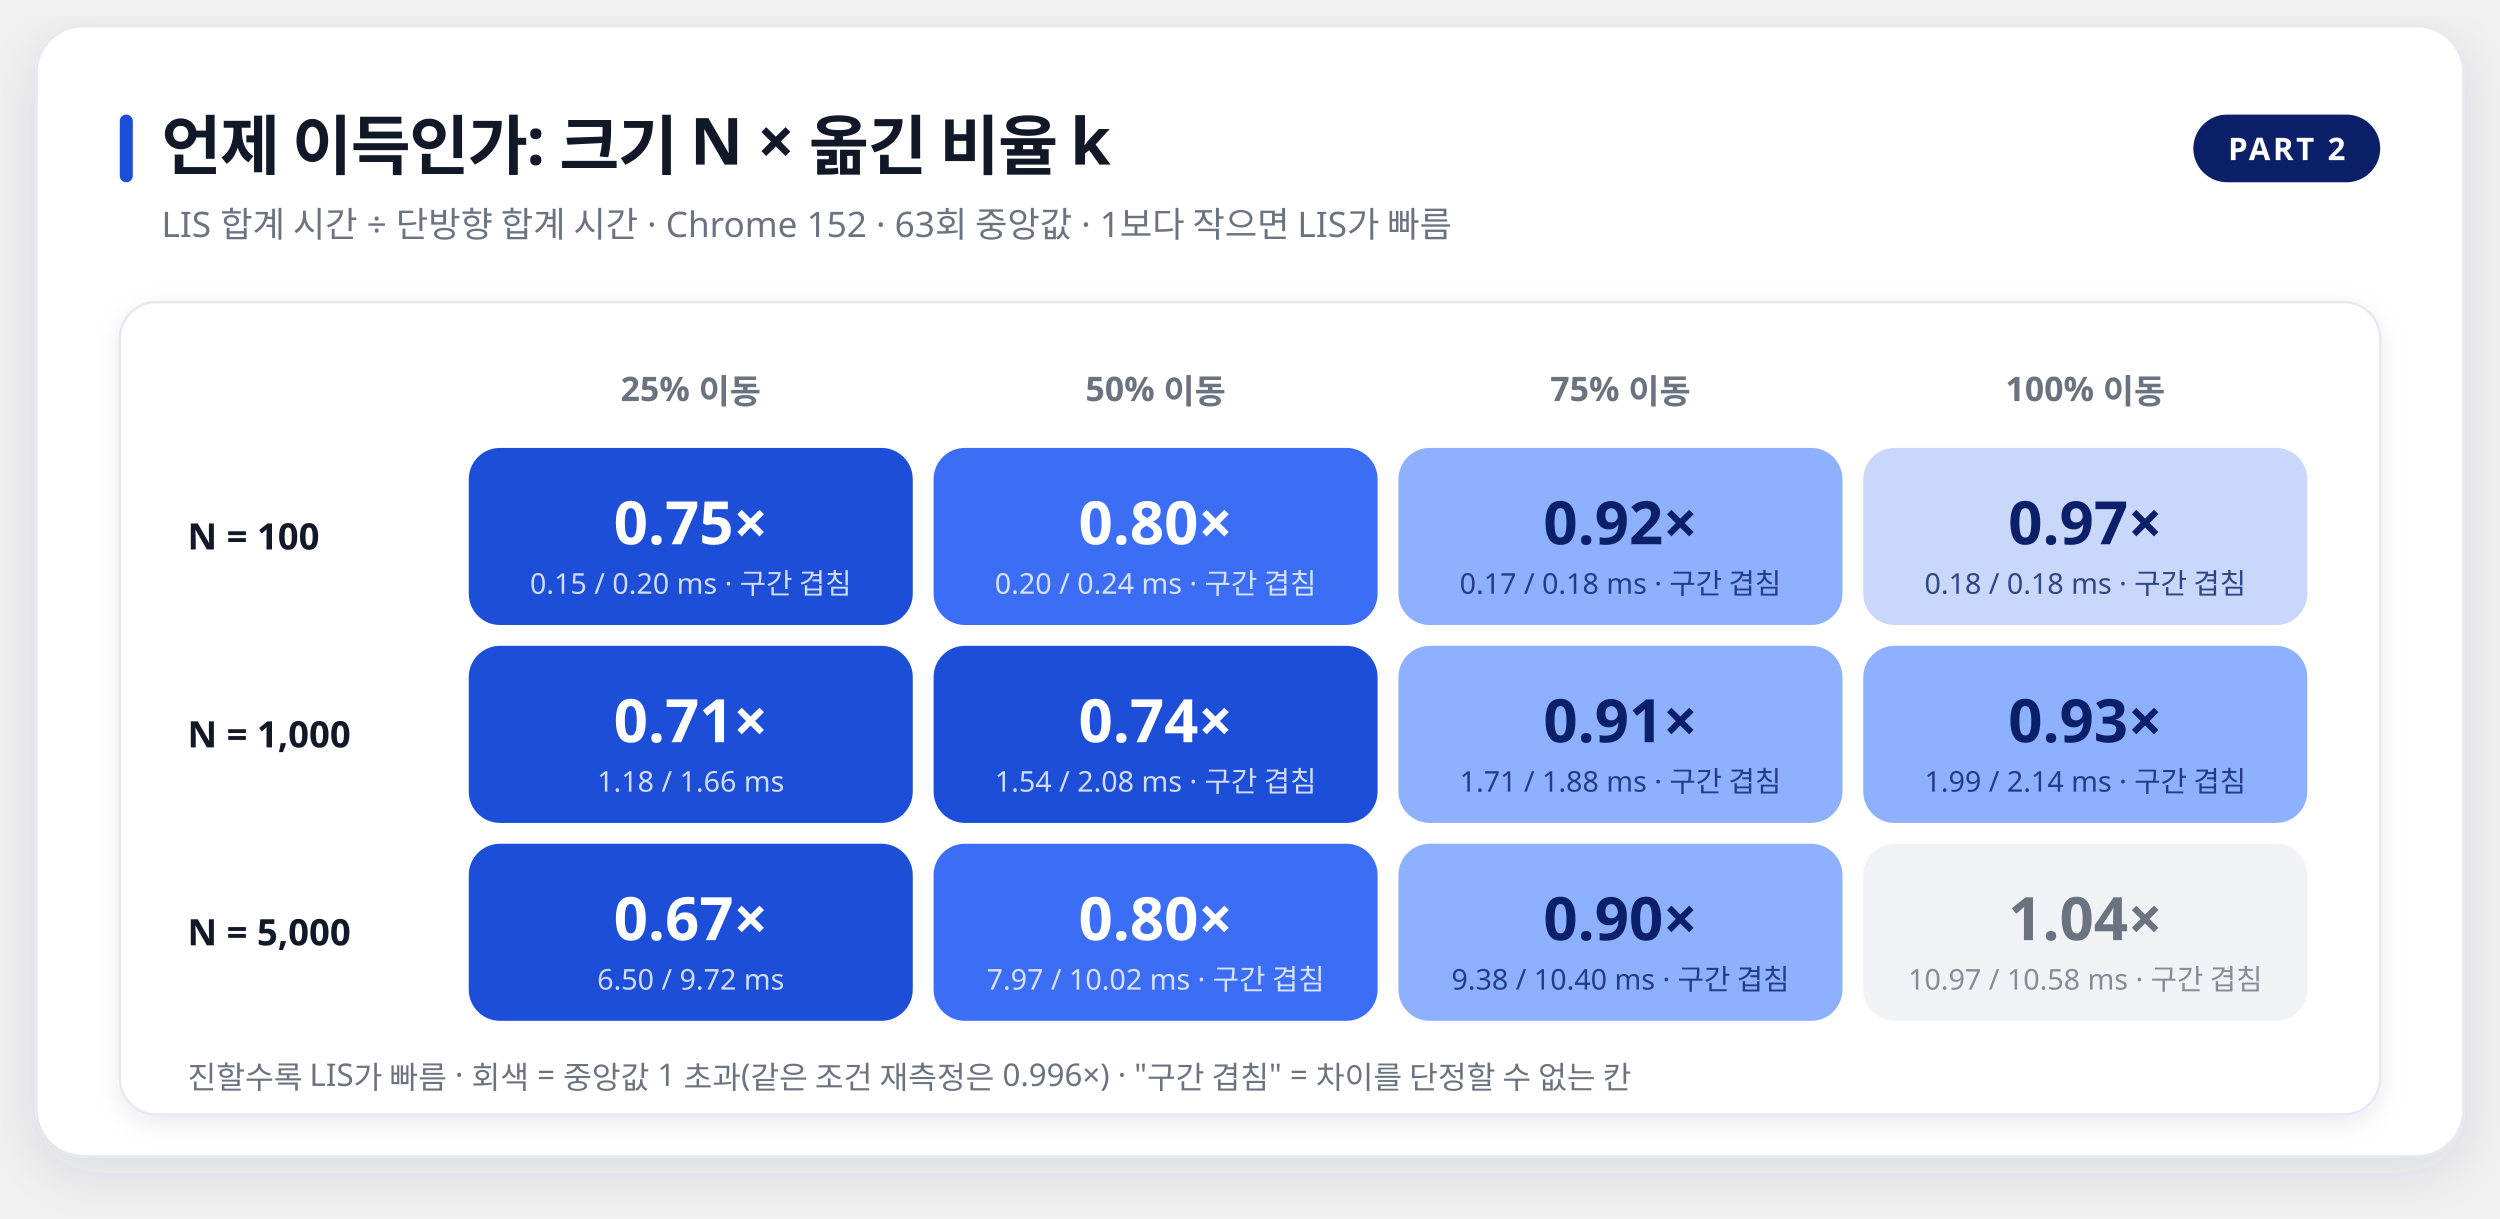
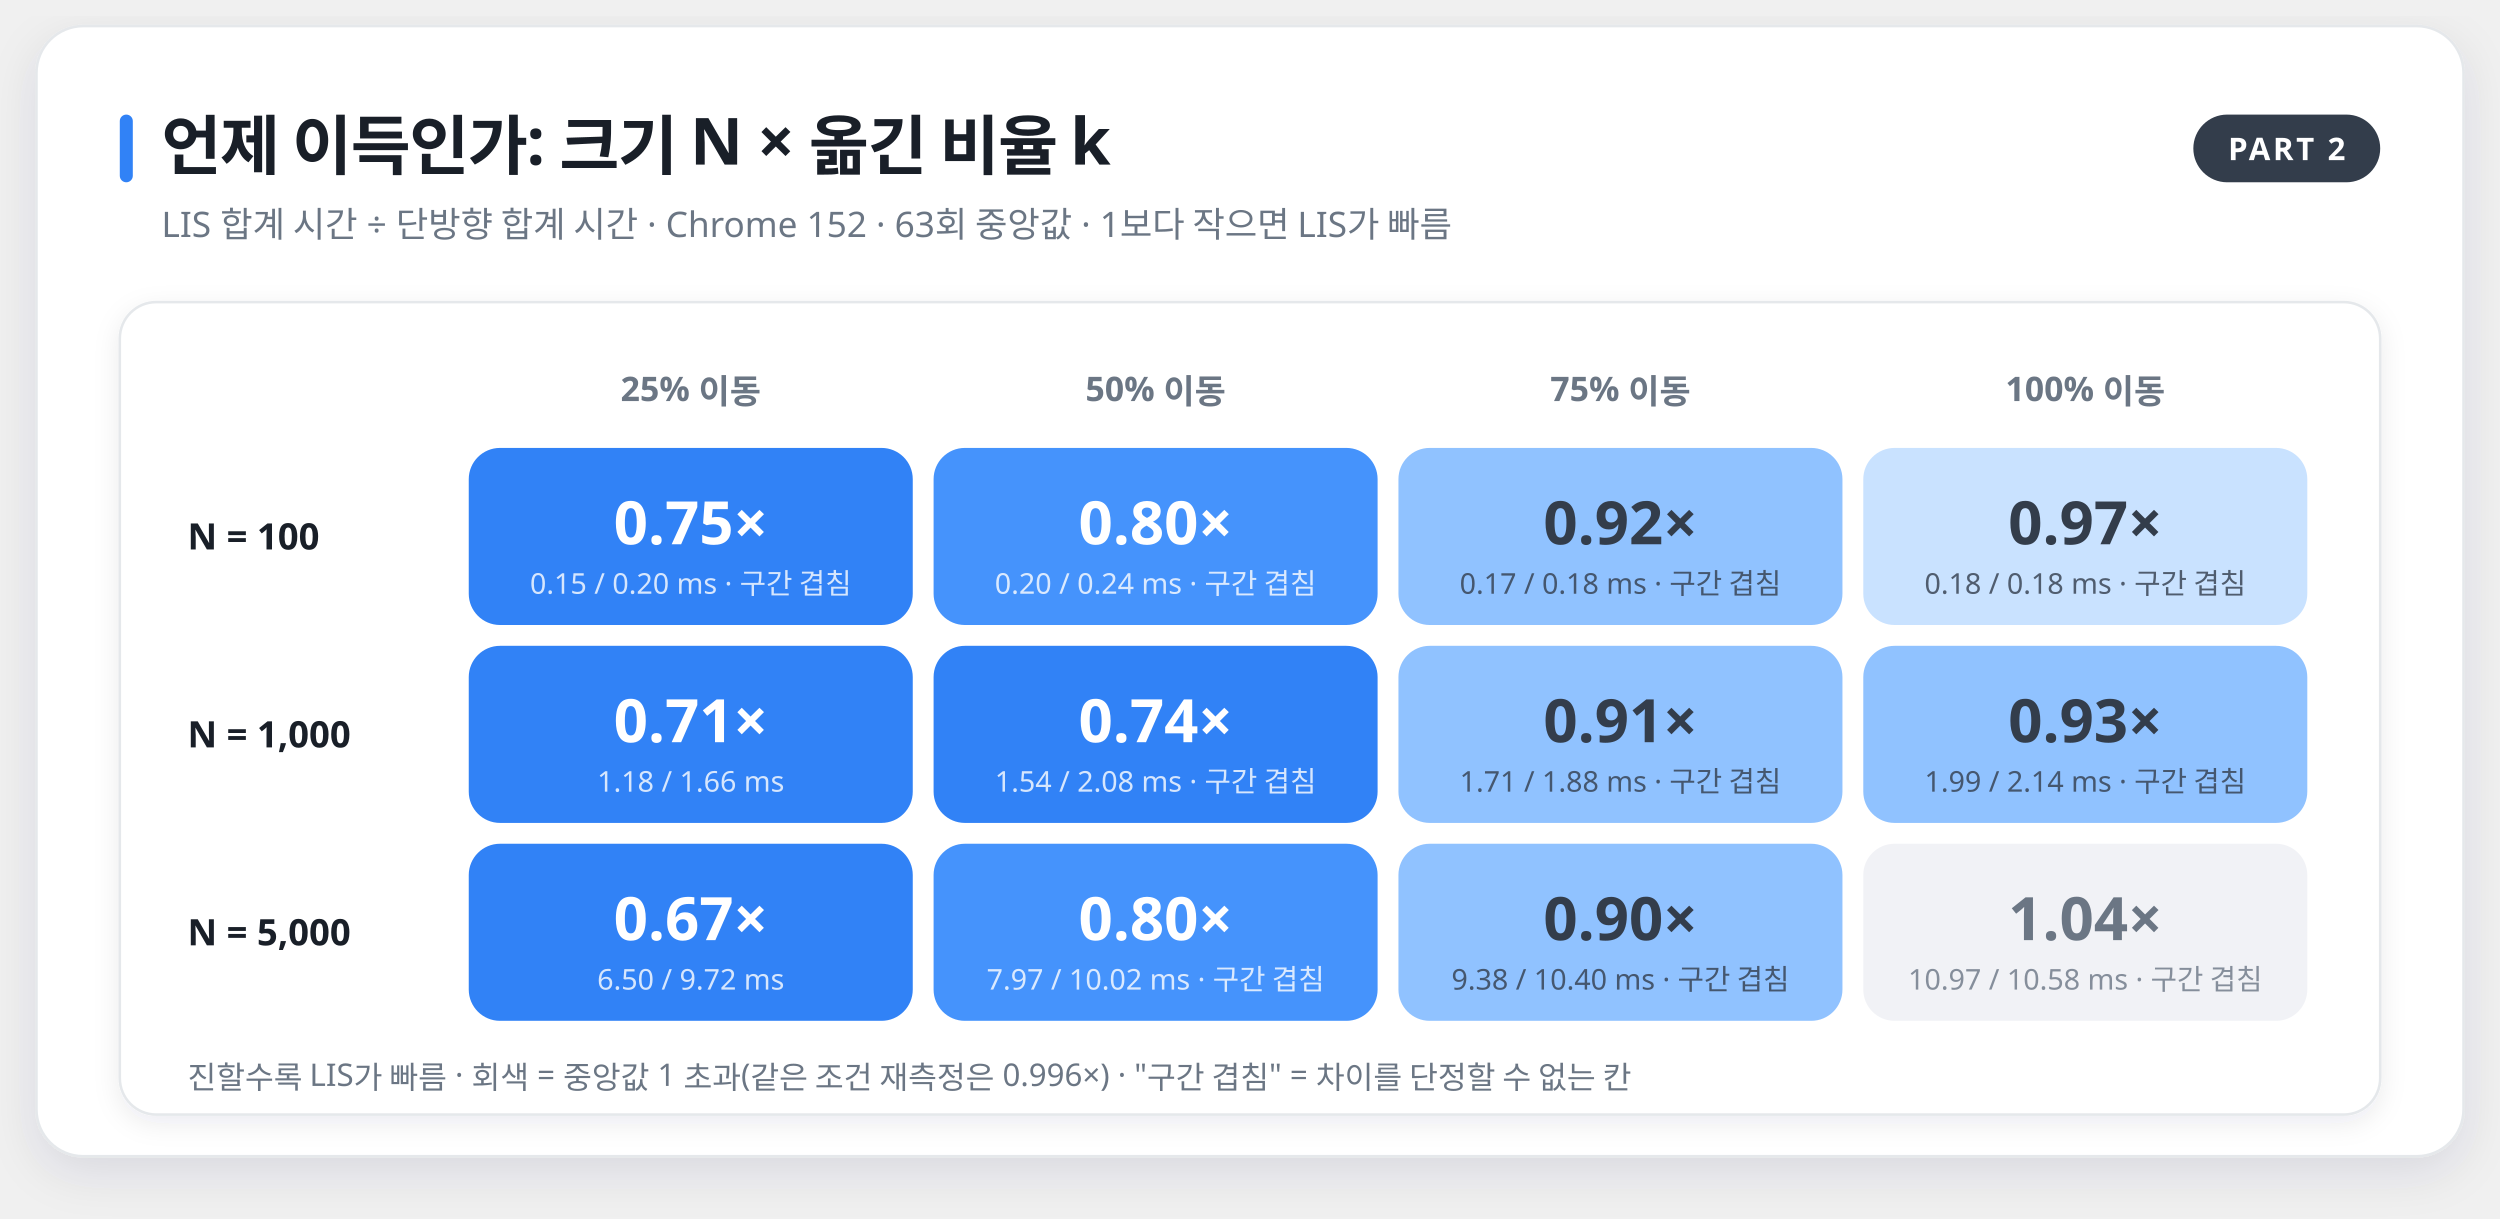
<svg xmlns="http://www.w3.org/2000/svg" width="960" height="468" viewBox="0 0 960 468" role="img" aria-label="N과 k에 따른 LIS 대 단방향 합계 시간 비율. N=5000, k=100%에서만 1.04로 LIS가 느림" font-family="Pretendard, 'Apple SD Gothic Neo', 'Malgun Gothic', 'Segoe UI', sans-serif">
  <defs>
    <filter id="sh" x="-10%" y="-10%" width="120%" height="130%">
-       <feDropShadow dx="0" dy="6" stdDeviation="9" flood-color="#1e2a55" flood-opacity="0.10" />
+       <feDropShadow dx="0" dy="6" stdDeviation="9" flood-color="#022047" flood-opacity="0.10" />
    </filter>
    <filter id="sh2" x="-10%" y="-10%" width="120%" height="140%">
-       <feDropShadow dx="0" dy="3" stdDeviation="5" flood-color="#1e2a55" flood-opacity="0.08" />
+       <feDropShadow dx="0" dy="3" stdDeviation="5" flood-color="#022047" flood-opacity="0.08" />
    </filter>
    <linearGradient id="gA" x1="0" y1="0" x2="0" y2="1">
-       <stop offset="0" stop-color="#1d4ed8" stop-opacity="0.55" />
-       <stop offset="1" stop-color="#1d4ed8" stop-opacity="0.04" />
+       <stop offset="0" stop-color="#3182f6" stop-opacity="0.55" />
+       <stop offset="1" stop-color="#3182f6" stop-opacity="0.04" />
    </linearGradient>
    <linearGradient id="gB" x1="0" y1="0" x2="0" y2="1">
-       <stop offset="0" stop-color="#8db0ff" stop-opacity="0.45" />
-       <stop offset="1" stop-color="#8db0ff" stop-opacity="0.05" />
+       <stop offset="0" stop-color="#90c2ff" stop-opacity="0.45" />
+       <stop offset="1" stop-color="#90c2ff" stop-opacity="0.05" />
    </linearGradient>
    <linearGradient id="gBar" x1="0" y1="0" x2="0" y2="1">
-       <stop offset="0" stop-color="#3b6ef5" />
-       <stop offset="1" stop-color="#1d4ed8" />
+       <stop offset="0" stop-color="#4593fc" />
+       <stop offset="1" stop-color="#3182f6" />
    </linearGradient>
    <linearGradient id="gNavy" x1="0" y1="0" x2="1" y2="1">
-       <stop offset="0" stop-color="#1c3aa9" />
-       <stop offset="1" stop-color="#0b2069" />
+       <stop offset="0" stop-color="#4e5968" />
+       <stop offset="1" stop-color="#333d4b" />
    </linearGradient>
  </defs>
-   <rect x="14" y="10" width="932" height="434" rx="18" fill="#ffffff" stroke="#e5e9f2" filter="url(#sh)" />
-   <rect x="46" y="44" width="5" height="26" rx="2.5" fill="#1d4ed8" />
-   <text x="62" y="65" font-size="25" font-weight="800" fill="#111827" letter-spacing="-0.5">언제 이득인가: 크기 N × 옮긴 비율 k</text>
-   <text x="62" y="91" font-size="13.5" fill="#6b7280">LIS 합계 시간 ÷ 단방향 합계 시간 · Chrome 152 · 63회 중앙값 · 1보다 작으면 LIS가 빠름</text>
-   <rect x="842.24" y="44" width="71.76" height="26" rx="13" fill="#0b2069" />
+   <rect x="14" y="10" width="932" height="434" rx="18" fill="#ffffff" stroke="#e5e8eb" filter="url(#sh)" />
+   <rect x="46" y="44" width="5" height="26" rx="2.5" fill="#3182f6" />
+   <text x="62" y="65" font-size="25" font-weight="800" fill="#191f28" letter-spacing="-0.5">언제 이득인가: 크기 N × 옮긴 비율 k</text>
+   <text x="62" y="91" font-size="13.5" fill="#6b7684">LIS 합계 시간 ÷ 단방향 합계 시간 · Chrome 152 · 63회 중앙값 · 1보다 작으면 LIS가 빠름</text>
+   <rect x="842.24" y="44" width="71.76" height="26" rx="13" fill="#333d4b" />
  <text x="878.12" y="61.5" font-size="12" font-weight="700" text-anchor="middle" fill="#ffffff" letter-spacing="1">PART 2</text>
-   <rect x="46" y="116" width="868" height="312" rx="14" fill="#ffffff" stroke="#e5e9f2" filter="url(#sh2)" />
-   <text x="265.25" y="154" font-size="13" font-weight="800" text-anchor="middle" fill="#6b7280">25% 이동</text>
-   <text x="443.75" y="154" font-size="13" font-weight="800" text-anchor="middle" fill="#6b7280">50% 이동</text>
-   <text x="622.25" y="154" font-size="13" font-weight="800" text-anchor="middle" fill="#6b7280">75% 이동</text>
-   <text x="800.75" y="154" font-size="13" font-weight="800" text-anchor="middle" fill="#6b7280">100% 이동</text>
-   <text x="72" y="211" font-size="14" font-weight="800" fill="#111827">N = 100</text>
-   <rect x="180" y="172" width="170.5" height="68" rx="12" fill="#1d4ed8" />
+   <rect x="46" y="116" width="868" height="312" rx="14" fill="#ffffff" stroke="#e5e8eb" filter="url(#sh2)" />
+   <text x="265.25" y="154" font-size="13" font-weight="800" text-anchor="middle" fill="#6b7684">25% 이동</text>
+   <text x="443.75" y="154" font-size="13" font-weight="800" text-anchor="middle" fill="#6b7684">50% 이동</text>
+   <text x="622.25" y="154" font-size="13" font-weight="800" text-anchor="middle" fill="#6b7684">75% 이동</text>
+   <text x="800.75" y="154" font-size="13" font-weight="800" text-anchor="middle" fill="#6b7684">100% 이동</text>
+   <text x="72" y="211" font-size="14" font-weight="800" fill="#191f28">N = 100</text>
+   <rect x="180" y="172" width="170.5" height="68" rx="12" fill="#3182f6" />
  <text x="265.25" y="209" font-size="23" font-weight="800" text-anchor="middle" fill="#ffffff">0.75×</text>
  <text x="265.25" y="228" font-size="11" text-anchor="middle" fill="#ffffff" fill-opacity="0.8">0.15 / 0.20 ms · 구간 겹침</text>
-   <rect x="358.5" y="172" width="170.5" height="68" rx="12" fill="#3b6ef5" />
+   <rect x="358.5" y="172" width="170.5" height="68" rx="12" fill="#4593fc" />
  <text x="443.75" y="209" font-size="23" font-weight="800" text-anchor="middle" fill="#ffffff">0.80×</text>
  <text x="443.75" y="228" font-size="11" text-anchor="middle" fill="#ffffff" fill-opacity="0.8">0.20 / 0.24 ms · 구간 겹침</text>
-   <rect x="537" y="172" width="170.5" height="68" rx="12" fill="#8db0ff" />
-   <text x="622.25" y="209" font-size="23" font-weight="800" text-anchor="middle" fill="#0b2069">0.92×</text>
-   <text x="622.25" y="228" font-size="11" text-anchor="middle" fill="#0b2069" fill-opacity="0.8">0.17 / 0.18 ms · 구간 겹침</text>
-   <rect x="715.5" y="172" width="170.5" height="68" rx="12" fill="#c9d7fb" />
-   <text x="800.75" y="209" font-size="23" font-weight="800" text-anchor="middle" fill="#0b2069">0.97×</text>
-   <text x="800.75" y="228" font-size="11" text-anchor="middle" fill="#0b2069" fill-opacity="0.8">0.18 / 0.18 ms · 구간 겹침</text>
-   <text x="72" y="287" font-size="14" font-weight="800" fill="#111827">N = 1,000</text>
-   <rect x="180" y="248" width="170.5" height="68" rx="12" fill="#1d4ed8" />
+   <rect x="537" y="172" width="170.5" height="68" rx="12" fill="#90c2ff" />
+   <text x="622.25" y="209" font-size="23" font-weight="800" text-anchor="middle" fill="#333d4b">0.92×</text>
+   <text x="622.25" y="228" font-size="11" text-anchor="middle" fill="#333d4b" fill-opacity="0.8">0.17 / 0.18 ms · 구간 겹침</text>
+   <rect x="715.5" y="172" width="170.5" height="68" rx="12" fill="#c9e2ff" />
+   <text x="800.75" y="209" font-size="23" font-weight="800" text-anchor="middle" fill="#333d4b">0.97×</text>
+   <text x="800.75" y="228" font-size="11" text-anchor="middle" fill="#333d4b" fill-opacity="0.8">0.18 / 0.18 ms · 구간 겹침</text>
+   <text x="72" y="287" font-size="14" font-weight="800" fill="#191f28">N = 1,000</text>
+   <rect x="180" y="248" width="170.5" height="68" rx="12" fill="#3182f6" />
  <text x="265.25" y="285" font-size="23" font-weight="800" text-anchor="middle" fill="#ffffff">0.71×</text>
  <text x="265.25" y="304" font-size="11" text-anchor="middle" fill="#ffffff" fill-opacity="0.8">1.18 / 1.66 ms</text>
-   <rect x="358.5" y="248" width="170.5" height="68" rx="12" fill="#1d4ed8" />
+   <rect x="358.5" y="248" width="170.5" height="68" rx="12" fill="#3182f6" />
  <text x="443.75" y="285" font-size="23" font-weight="800" text-anchor="middle" fill="#ffffff">0.74×</text>
  <text x="443.75" y="304" font-size="11" text-anchor="middle" fill="#ffffff" fill-opacity="0.8">1.54 / 2.08 ms · 구간 겹침</text>
-   <rect x="537" y="248" width="170.5" height="68" rx="12" fill="#8db0ff" />
-   <text x="622.25" y="285" font-size="23" font-weight="800" text-anchor="middle" fill="#0b2069">0.91×</text>
-   <text x="622.25" y="304" font-size="11" text-anchor="middle" fill="#0b2069" fill-opacity="0.8">1.71 / 1.88 ms · 구간 겹침</text>
-   <rect x="715.5" y="248" width="170.5" height="68" rx="12" fill="#8db0ff" />
-   <text x="800.75" y="285" font-size="23" font-weight="800" text-anchor="middle" fill="#0b2069">0.93×</text>
-   <text x="800.75" y="304" font-size="11" text-anchor="middle" fill="#0b2069" fill-opacity="0.8">1.99 / 2.14 ms · 구간 겹침</text>
-   <text x="72" y="363" font-size="14" font-weight="800" fill="#111827">N = 5,000</text>
-   <rect x="180" y="324" width="170.5" height="68" rx="12" fill="#1d4ed8" />
+   <rect x="537" y="248" width="170.5" height="68" rx="12" fill="#90c2ff" />
+   <text x="622.25" y="285" font-size="23" font-weight="800" text-anchor="middle" fill="#333d4b">0.91×</text>
+   <text x="622.25" y="304" font-size="11" text-anchor="middle" fill="#333d4b" fill-opacity="0.8">1.71 / 1.88 ms · 구간 겹침</text>
+   <rect x="715.5" y="248" width="170.5" height="68" rx="12" fill="#90c2ff" />
+   <text x="800.75" y="285" font-size="23" font-weight="800" text-anchor="middle" fill="#333d4b">0.93×</text>
+   <text x="800.75" y="304" font-size="11" text-anchor="middle" fill="#333d4b" fill-opacity="0.8">1.99 / 2.14 ms · 구간 겹침</text>
+   <text x="72" y="363" font-size="14" font-weight="800" fill="#191f28">N = 5,000</text>
+   <rect x="180" y="324" width="170.5" height="68" rx="12" fill="#3182f6" />
  <text x="265.25" y="361" font-size="23" font-weight="800" text-anchor="middle" fill="#ffffff">0.67×</text>
  <text x="265.25" y="380" font-size="11" text-anchor="middle" fill="#ffffff" fill-opacity="0.8">6.50 / 9.72 ms</text>
-   <rect x="358.5" y="324" width="170.5" height="68" rx="12" fill="#3b6ef5" />
+   <rect x="358.5" y="324" width="170.5" height="68" rx="12" fill="#4593fc" />
  <text x="443.75" y="361" font-size="23" font-weight="800" text-anchor="middle" fill="#ffffff">0.80×</text>
  <text x="443.75" y="380" font-size="11" text-anchor="middle" fill="#ffffff" fill-opacity="0.8">7.97 / 10.02 ms · 구간 겹침</text>
-   <rect x="537" y="324" width="170.5" height="68" rx="12" fill="#8db0ff" />
-   <text x="622.25" y="361" font-size="23" font-weight="800" text-anchor="middle" fill="#0b2069">0.90×</text>
-   <text x="622.25" y="380" font-size="11" text-anchor="middle" fill="#0b2069" fill-opacity="0.8">9.38 / 10.40 ms · 구간 겹침</text>
+   <rect x="537" y="324" width="170.5" height="68" rx="12" fill="#90c2ff" />
+   <text x="622.25" y="361" font-size="23" font-weight="800" text-anchor="middle" fill="#333d4b">0.90×</text>
+   <text x="622.25" y="380" font-size="11" text-anchor="middle" fill="#333d4b" fill-opacity="0.8">9.38 / 10.40 ms · 구간 겹침</text>
  <rect x="715.5" y="324" width="170.5" height="68" rx="12" fill="#f1f2f6" />
-   <text x="800.75" y="361" font-size="23" font-weight="800" text-anchor="middle" fill="#6b7280">1.04×</text>
-   <text x="800.75" y="380" font-size="11" text-anchor="middle" fill="#6b7280" fill-opacity="0.8">10.97 / 10.58 ms · 구간 겹침</text>
-   <text x="72" y="418" font-size="12" fill="#6b7280">진할수록 LIS가 빠름 · 회색 = 중앙값 1 초과(같은 조건 재측정은 0.996×) · "구간 겹침" = 차이를 단정할 수 없는 칸</text>
+   <text x="800.75" y="361" font-size="23" font-weight="800" text-anchor="middle" fill="#6b7684">1.04×</text>
+   <text x="800.75" y="380" font-size="11" text-anchor="middle" fill="#6b7684" fill-opacity="0.8">10.97 / 10.58 ms · 구간 겹침</text>
+   <text x="72" y="418" font-size="12" fill="#6b7684">진할수록 LIS가 빠름 · 회색 = 중앙값 1 초과(같은 조건 재측정은 0.996×) · "구간 겹침" = 차이를 단정할 수 없는 칸</text>
</svg>
